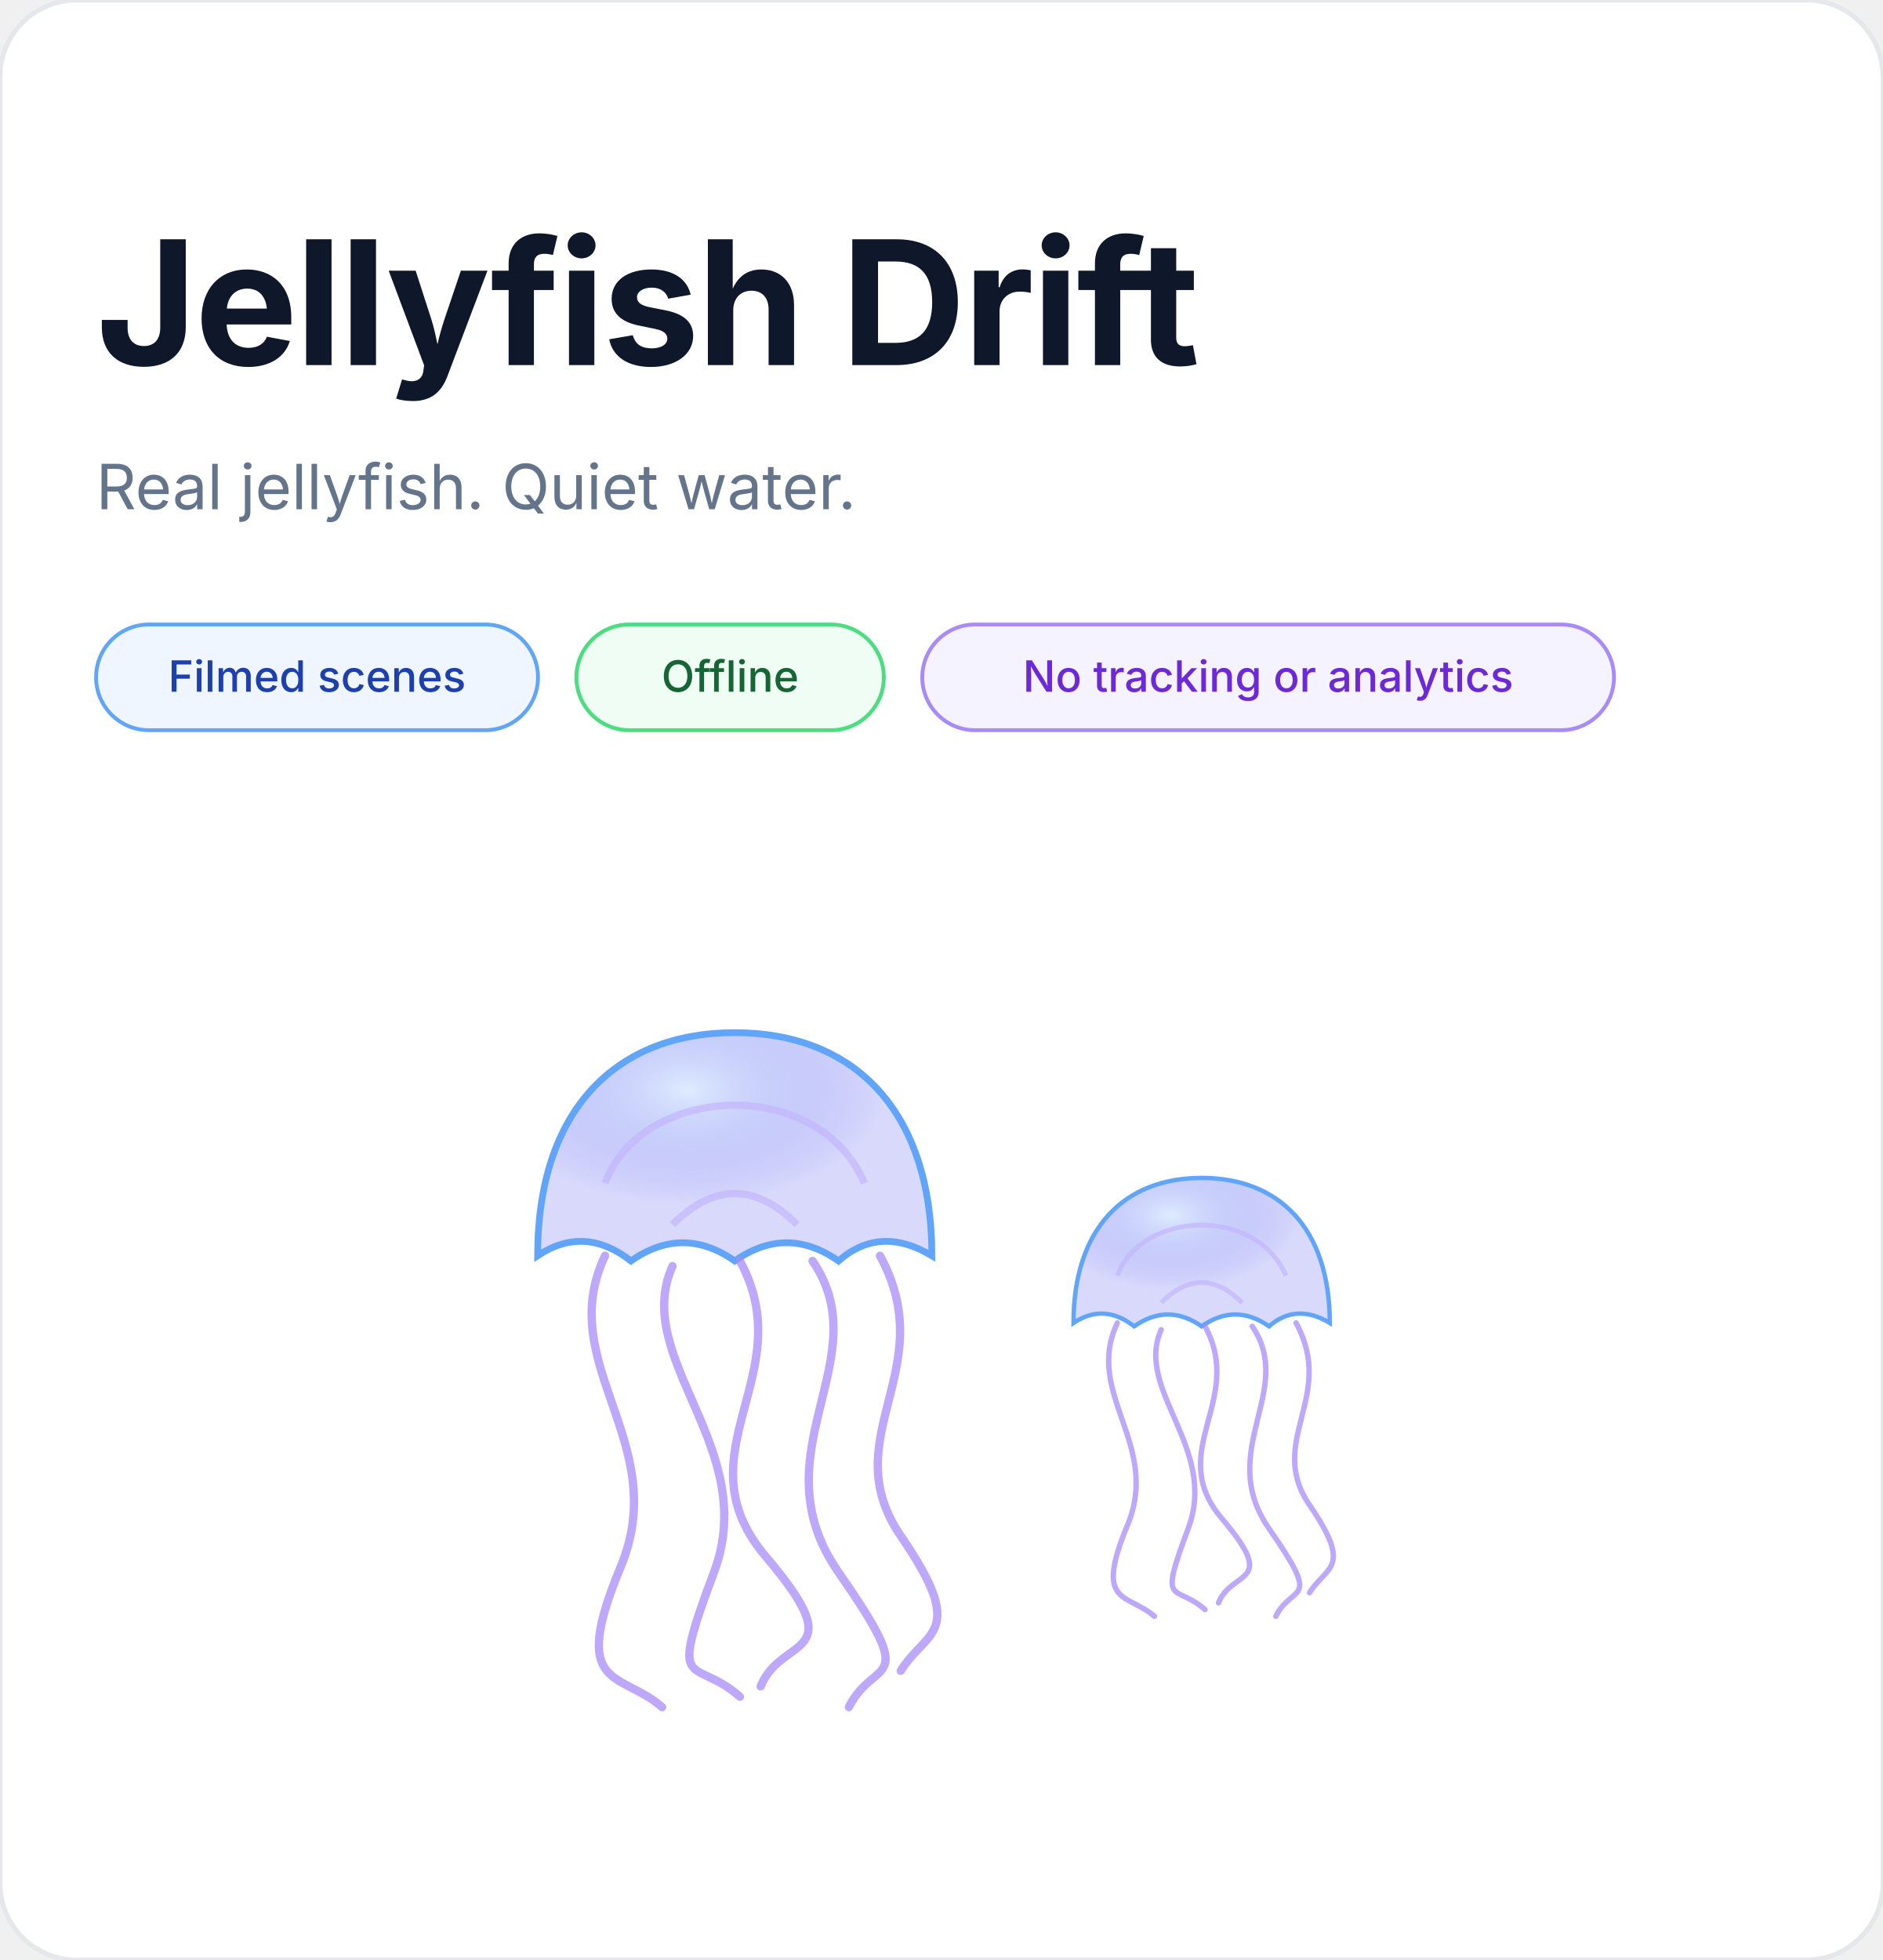
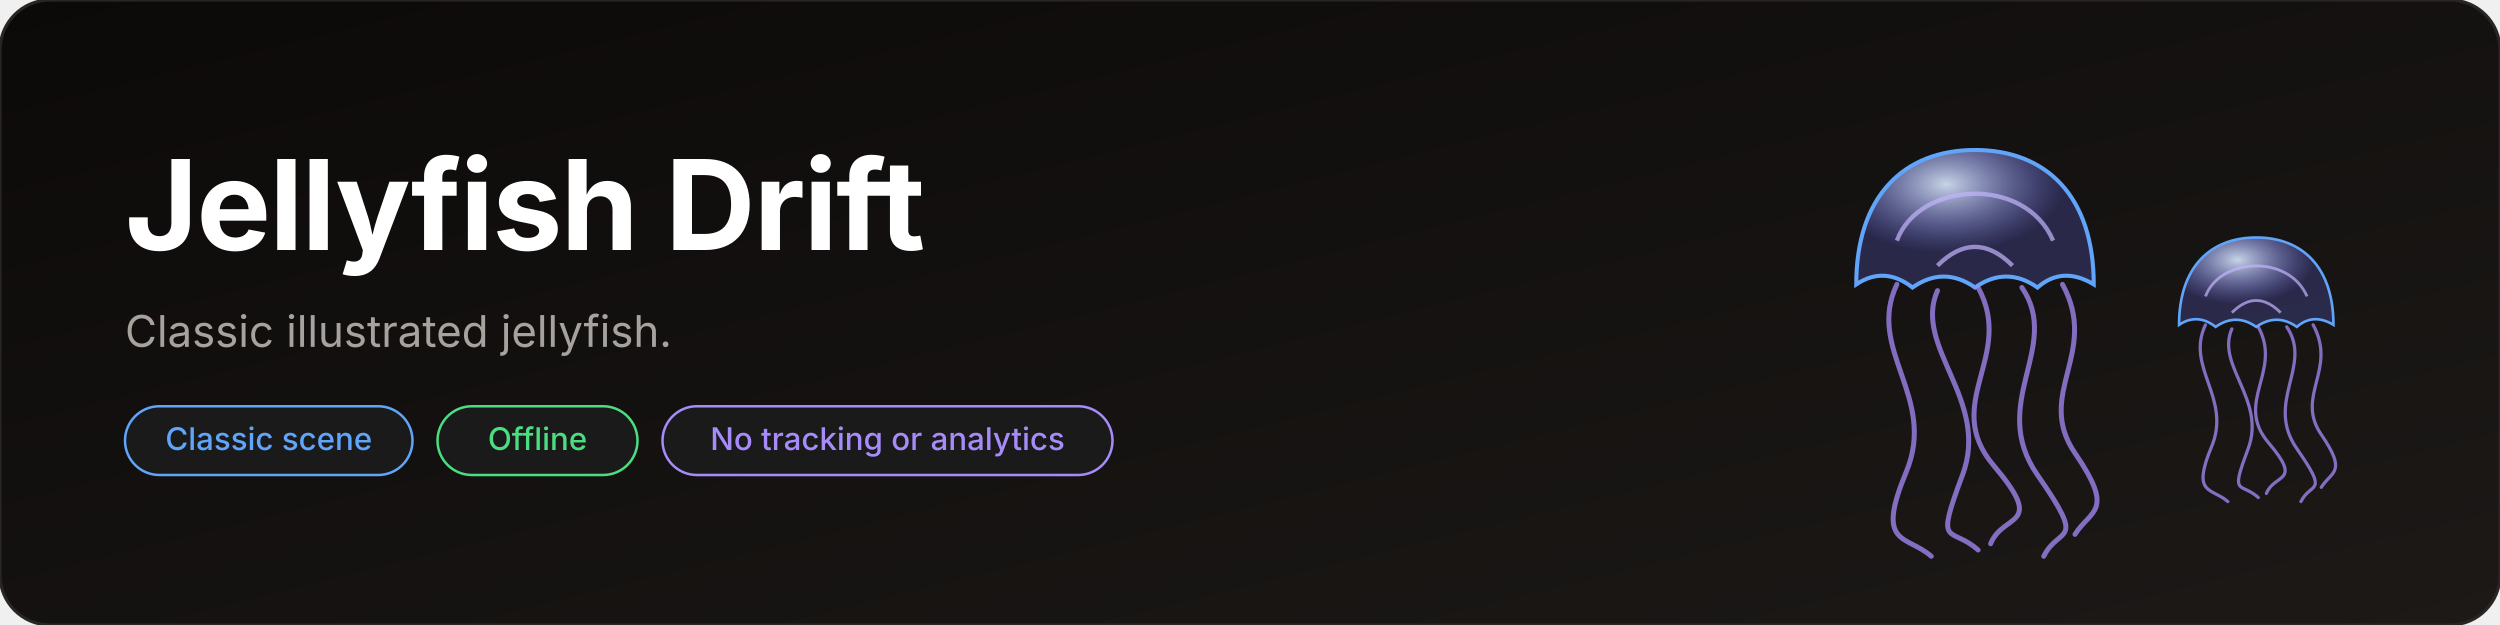
- <svg xmlns="http://www.w3.org/2000/svg" width="392" height="408" viewBox="0 0 392 408" role="img" aria-labelledby="title desc">
+ <svg xmlns="http://www.w3.org/2000/svg" width="800" height="200" viewBox="0 0 800 200" role="img" aria-labelledby="title desc">
  <defs>
    <linearGradient id="background" x2="1" y2="1">
      <stop stop-color="#0c0a09" />
      <stop offset="1" stop-color="#1c1917" />
    </linearGradient>
    <radialGradient id="bell" cx="38%" cy="25%">
      <stop stop-color="#dbeafe" stop-opacity=".9" />
      <stop offset="1" stop-color="#6366f1" stop-opacity=".25" />
    </radialGradient>
  </defs>
-   <rect width="392" height="408" rx="16" fill="#fff" stroke="#e5e7eb" />
+   <rect width="800" height="200" rx="16" fill="url(#background)" stroke="#292524" />
  <g font-family="system-ui,-apple-system,'Segoe UI',sans-serif">
-     <text x="20" y="76" fill="#0f172a" font-size="36" font-weight="700" letter-spacing="-.5">Jellyfish Drift</text>
-     <text x="20" y="106" fill="#64748b" font-size="13">Real jellyfish. Quiet water.</text>
-     <g font-size="9" font-weight="500" text-anchor="middle">
-       <rect x="20" y="130" width="92" height="22" rx="11" fill="#eff6ff" stroke="#60a5fa" stroke-width=".8" />
-       <text x="66.0" y="144" fill="#1e40af">Filmed scenes</text>
-       <rect x="120" y="130" width="64" height="22" rx="11" fill="#f0fdf4" stroke="#4ade80" stroke-width=".8" />
-       <text x="152.0" y="144" fill="#166534">Offline</text>
-       <rect x="192" y="130" width="144" height="22" rx="11" fill="#f5f3ff" stroke="#a78bfa" stroke-width=".8" />
-       <text x="264.0" y="144" fill="#6d28d9">No tracking or analytics</text>
+     <text x="40" y="80" fill="#fff" font-size="40" font-weight="700" letter-spacing="-.5">Jellyfish Drift</text>
+     <text x="40" y="111" fill="#a8a29e" font-size="14">Classic illustrated jellyfish.</text>
+     <g font-size="10" font-weight="500" text-anchor="middle">
+       <rect x="40" y="130" width="92" height="22" rx="11" fill="#1a1a1a" stroke="#60a5fa" stroke-width=".8" />
+       <text x="86.0" y="144" fill="#60a5fa">Classic scene</text>
+       <rect x="140" y="130" width="64" height="22" rx="11" fill="#1a1a1a" stroke="#4ade80" stroke-width=".8" />
+       <text x="172.0" y="144" fill="#4ade80">Offline</text>
+       <rect x="212" y="130" width="144" height="22" rx="11" fill="#1a1a1a" stroke="#a78bfa" stroke-width=".8" />
+       <text x="284.0" y="144" fill="#a78bfa">No tracking or analytics</text>
    </g>
  </g>
-   <g transform="translate(86 202) scale(1.08)">
+   <g transform="translate(570 36)">
    <g transform="translate(62 12)">
      <g>
        <path d="M-38 43C-38 15-23 0 0 0S38 15 38 43Q28 37 20 44Q10 37 0 44Q-10 37-20 44Q-29 37-38 43Z" fill="url(#bell)" stroke="#60a5fa" stroke-width="1.3" />
        <path d="M-25 29C-18 10 16 8 25 29M-12 37Q0 25 12 37" fill="none" stroke="#c4b5fd" stroke-opacity=".7" stroke-width="1.4" />
        <g fill="none" stroke-linecap="round">
          <path d="M-25 43C-35 64-12 79-22 103S-22 123-14 130M-12 45C-20 63 5 80-4 104S-8 120 1 128M1 44C13 66-11 81 6 101S9 116 5 126M15 44C28 63 4 81 20 104S27 120 22 130M28 43C40 65 19 78 32 97S37 115 32 123" stroke="#a78bfa" stroke-opacity=".75" stroke-width="1.6" />
        </g>
      </g>
    </g>
    <g transform="translate(152 40) scale(.65)">
      <g>
        <path d="M-38 43C-38 15-23 0 0 0S38 15 38 43Q28 37 20 44Q10 37 0 44Q-10 37-20 44Q-29 37-38 43Z" fill="url(#bell)" stroke="#60a5fa" stroke-width="1.3" />
        <path d="M-25 29C-18 10 16 8 25 29M-12 37Q0 25 12 37" fill="none" stroke="#c4b5fd" stroke-opacity=".7" stroke-width="1.4" />
        <g fill="none" stroke-linecap="round">
          <path d="M-25 43C-35 64-12 79-22 103S-22 123-14 130M-12 45C-20 63 5 80-4 104S-8 120 1 128M1 44C13 66-11 81 6 101S9 116 5 126M15 44C28 63 4 81 20 104S27 120 22 130M28 43C40 65 19 78 32 97S37 115 32 123" stroke="#a78bfa" stroke-opacity=".75" stroke-width="1.6" />
        </g>
      </g>
    </g>
  </g>
</svg>
